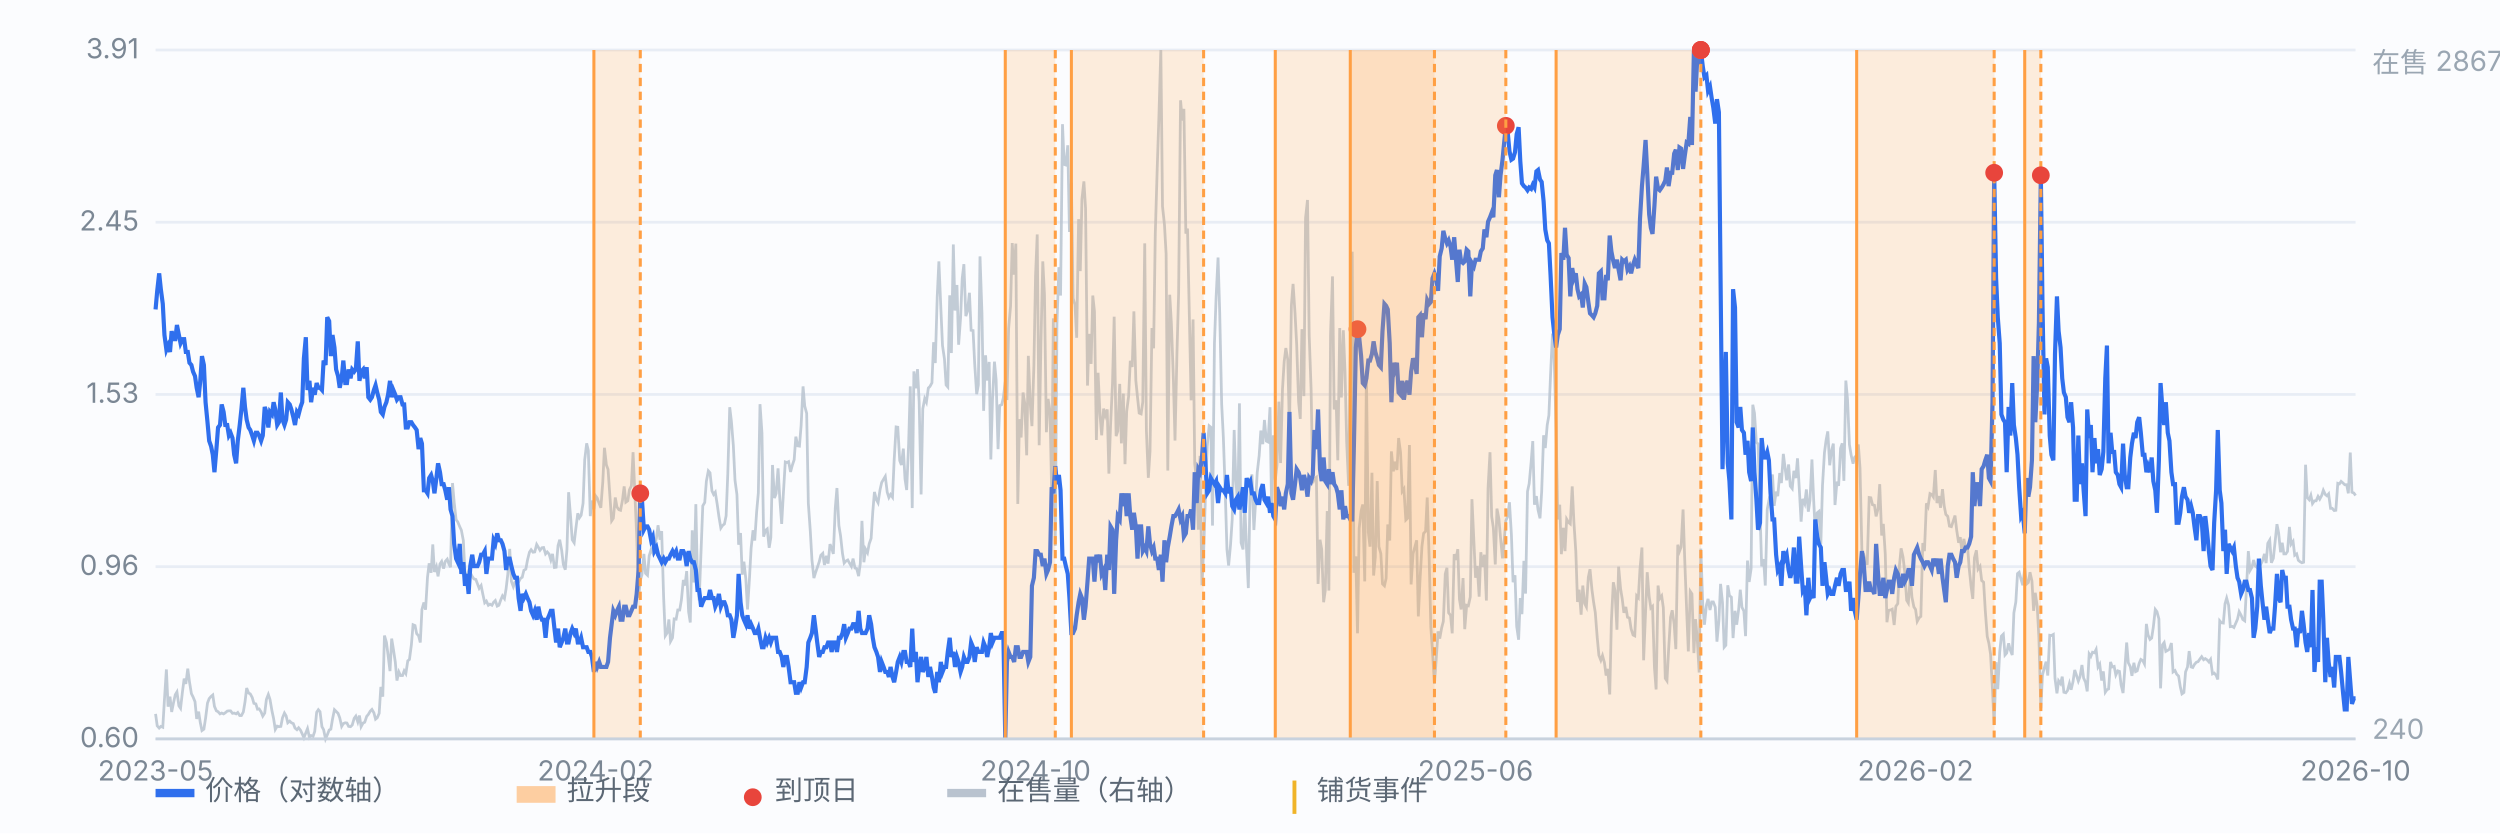
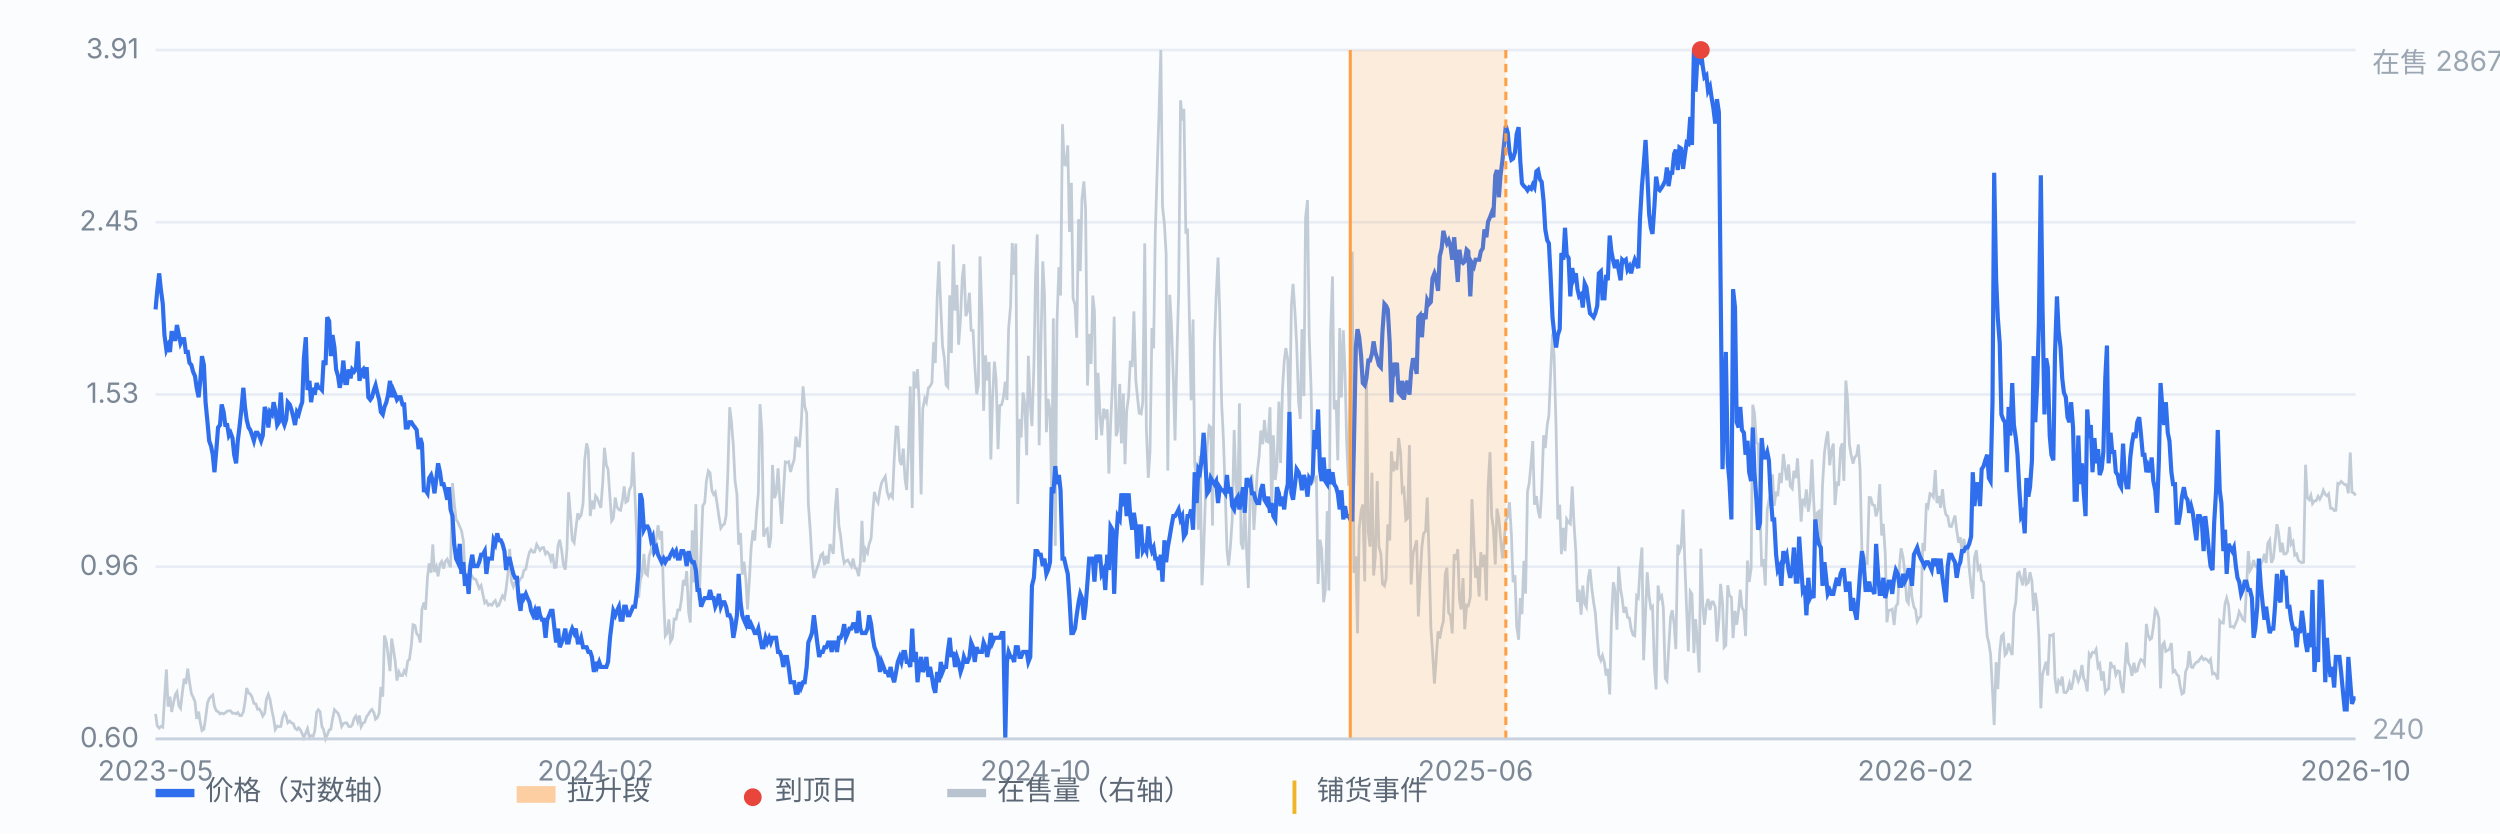
<svg xmlns="http://www.w3.org/2000/svg" viewBox="0 0 900 300" preserveAspectRatio="xMidYMid meet" style="width:100%;max-width:900px;height:auto;display:block" font-family="-apple-system,Segoe UI,Microsoft YaHei,sans-serif" font-size="10">
  <rect x="0" y="0" width="900" height="300" fill="#fbfcfe" />
  <line x1="56" y1="266.0" x2="848" y2="266.0" stroke="#e8edf5" stroke-width="1" />
  <text x="50" y="269.0" text-anchor="end" fill="#7b8794">0.60</text>
  <line x1="56" y1="204.0" x2="848" y2="204.0" stroke="#e8edf5" stroke-width="1" />
  <text x="50" y="207.0" text-anchor="end" fill="#7b8794">0.96</text>
  <line x1="56" y1="142.0" x2="848" y2="142.0" stroke="#e8edf5" stroke-width="1" />
  <text x="50" y="145.0" text-anchor="end" fill="#7b8794">1.53</text>
  <line x1="56" y1="80.0" x2="848" y2="80.0" stroke="#e8edf5" stroke-width="1" />
  <text x="50" y="83.0" text-anchor="end" fill="#7b8794">2.45</text>
  <line x1="56" y1="18.0" x2="848" y2="18.0" stroke="#e8edf5" stroke-width="1" />
  <text x="50" y="21.0" text-anchor="end" fill="#7b8794">3.91</text>
  <path d="M56.0 257.0 L56.6 261.3 L57.3 262.1 L57.9 261.5 L58.6 261.8 L59.2 251.9 L59.9 241.0 L60.5 254.4 L61.2 250.8 L61.8 256.3 L62.4 253.3 L63.1 250.1 L63.7 249.1 L64.4 254.1 L65.0 255.0 L65.7 248.9 L66.3 244.3 L66.9 246.2 L67.6 240.7 L68.2 245.4 L68.9 249.7 L69.5 250.9 L70.2 252.6 L70.8 258.8 L71.5 256.2 L72.1 260.1 L72.7 263.0 L73.4 262.5 L74.0 258.6 L74.7 253.1 L75.3 251.5 L76.0 250.7 L76.6 250.2 L77.2 254.3 L77.9 255.9 L78.5 256.2 L79.2 257.0 L79.8 256.7 L80.5 257.0 L81.1 256.6 L81.8 256.0 L82.4 255.9 L83.0 255.9 L83.7 256.8 L84.3 256.7 L85.0 257.0 L85.6 256.5 L86.3 257.6 L86.9 257.6 L87.6 256.3 L88.2 252.7 L88.8 247.7 L89.5 249.5 L90.1 249.8 L90.8 251.1 L91.4 253.2 L92.1 253.4 L92.7 255.3 L93.3 255.2 L94.0 256.3 L94.6 257.8 L95.3 256.7 L95.9 251.8 L96.6 250.0 L97.2 251.8 L97.9 255.9 L98.5 258.7 L99.1 262.6 L99.8 261.4 L100.4 261.6 L101.1 261.5 L101.7 258.4 L102.4 256.7 L103.0 257.7 L103.6 260.2 L104.3 259.6 L104.9 260.2 L105.6 260.5 L106.2 262.1 L106.9 262.7 L107.5 262.0 L108.2 262.9 L108.8 264.2 L109.4 265.6 L110.1 263.8 L110.7 262.3 L111.4 265.5 L112.0 264.8 L112.7 265.1 L113.3 263.3 L114.0 256.4 L114.6 255.5 L115.2 256.2 L115.9 261.6 L116.5 262.7 L117.2 266.0 L117.8 264.6 L118.5 262.8 L119.1 262.5 L119.7 258.9 L120.4 255.5 L121.0 256.1 L121.7 256.8 L122.3 258.4 L123.0 261.5 L123.6 260.5 L124.3 260.2 L124.9 260.3 L125.5 261.5 L126.2 261.6 L126.8 261.0 L127.5 258.6 L128.1 257.8 L128.8 259.9 L129.4 257.6 L130.0 261.6 L130.7 260.3 L131.3 260.0 L132.0 257.9 L132.6 257.2 L133.3 256.0 L133.9 255.4 L134.6 256.6 L135.2 258.9 L135.8 258.4 L136.5 256.8 L137.1 247.3 L137.8 250.8 L138.4 228.8 L139.1 231.2 L139.7 235.8 L140.4 241.6 L141.0 229.9 L141.6 233.6 L142.3 238.3 L142.9 245.0 L143.6 241.9 L144.2 243.2 L144.9 243.2 L145.5 241.5 L146.1 242.5 L146.8 237.9 L147.4 237.4 L148.1 232.1 L148.7 224.9 L149.4 225.2 L150.0 228.1 L150.7 228.9 L151.3 231.3 L151.9 219.4 L152.6 216.9 L153.2 219.5 L153.9 207.8 L154.5 202.8 L155.2 206.2 L155.8 196.0 L156.4 205.9 L157.1 204.0 L157.7 207.5 L158.4 203.0 L159.0 202.1 L159.7 204.7 L160.3 202.1 L161.0 201.3 L161.6 203.0 L162.2 204.2 L162.9 173.9 L163.5 180.8 L164.2 187.1 L164.8 187.9 L165.5 189.6 L166.1 190.9 L166.8 194.6 L167.4 206.6 L168.0 208.2 L168.7 205.5 L169.3 206.2 L170.0 207.5 L170.6 208.4 L171.3 208.6 L171.9 210.2 L172.5 211.8 L173.2 210.8 L173.8 213.8 L174.5 217.0 L175.1 216.4 L175.8 217.9 L176.4 217.5 L177.1 217.9 L177.7 216.8 L178.3 216.2 L179.0 218.2 L179.6 217.9 L180.3 215.9 L180.9 214.5 L181.6 215.5 L182.2 211.9 L182.8 206.8 L183.5 197.6 L184.1 209.3 L184.8 211.2 L185.4 209.5 L186.1 209.5 L186.7 209.5 L187.4 208.2 L188.0 207.8 L188.6 205.3 L189.3 204.9 L189.9 201.6 L190.6 198.8 L191.2 197.9 L191.9 198.8 L192.5 198.7 L193.2 196.0 L193.8 197.0 L194.4 198.1 L195.1 197.2 L195.7 197.1 L196.4 199.4 L197.0 198.7 L197.7 199.5 L198.3 201.6 L198.9 199.4 L199.6 204.3 L200.2 204.2 L200.9 196.4 L201.5 194.3 L202.2 198.1 L202.8 203.2 L203.5 205.1 L204.1 197.8 L204.7 177.2 L205.4 185.9 L206.0 194.3 L206.7 195.4 L207.3 190.3 L208.0 184.8 L208.6 186.4 L209.2 185.5 L209.9 181.2 L210.5 165.5 L211.2 159.6 L211.8 162.2 L212.5 185.8 L213.1 180.2 L213.8 183.3 L214.4 178.5 L215.0 179.3 L215.7 181.3 L216.3 182.8 L217.0 173.5 L217.6 161.2 L218.3 167.4 L218.9 169.0 L219.6 179.1 L220.2 187.5 L220.8 186.6 L221.5 179.1 L222.1 182.5 L222.8 183.5 L223.4 183.7 L224.1 180.0 L224.7 175.1 L225.3 180.8 L226.0 180.3 L226.6 176.3 L227.3 174.9 L227.9 162.8 L228.6 178.7 L229.2 192.7 L229.9 215.2 L230.5 208.9 L231.1 206.9 L231.8 199.4 L232.4 206.4 L233.1 207.1 L233.7 200.1 L234.4 197.8 L235.0 199.1 L235.6 196.4 L236.3 193.8 L236.9 189.1 L237.6 194.3 L238.2 191.2 L238.9 214.9 L239.5 228.9 L240.2 227.8 L240.8 223.0 L241.4 230.9 L242.1 229.6 L242.7 222.8 L243.4 222.9 L244.0 219.6 L244.7 219.6 L245.3 216.0 L246.0 208.8 L246.6 210.8 L247.2 205.6 L247.9 220.2 L248.5 224.1 L249.2 190.9 L249.8 209.7 L250.5 181.5 L251.1 209.4 L251.7 216.1 L252.4 197.8 L253.0 182.1 L253.7 180.9 L254.3 173.2 L255.0 169.5 L255.6 170.2 L256.3 176.7 L256.9 178.0 L257.5 177.2 L258.2 181.6 L258.8 185.9 L259.5 190.1 L260.1 189.2 L260.8 188.6 L261.4 185.7 L262.0 170.7 L262.7 146.6 L263.3 151.7 L264.0 160.4 L264.6 172.9 L265.3 178.1 L265.9 196.1 L266.6 191.9 L267.2 206.9 L267.8 202.2 L268.5 208.4 L269.1 219.4 L269.8 208.3 L270.4 197.4 L271.1 190.9 L271.7 194.6 L272.4 184.1 L273.0 177.5 L273.6 145.5 L274.3 155.9 L274.9 193.2 L275.6 190.9 L276.2 190.4 L276.9 197.2 L277.5 193.5 L278.1 167.4 L278.8 179.3 L279.4 177.7 L280.1 168.6 L280.7 179.1 L281.4 188.6 L282.0 177.9 L282.7 166.3 L283.3 166.5 L283.9 166.2 L284.6 169.9 L285.2 167.6 L285.9 165.5 L286.5 157.2 L287.2 160.5 L287.8 160.6 L288.4 153.2 L289.1 139.1 L289.7 146.2 L290.4 148.8 L291.0 181.2 L291.7 191.1 L292.3 201.6 L293.0 208.1 L293.6 206.1 L294.2 204.4 L294.9 202.3 L295.5 199.9 L296.2 199.2 L296.8 203.4 L297.5 200.1 L298.1 202.9 L298.8 195.9 L299.4 197.3 L300.0 199.4 L300.7 182.9 L301.3 175.7 L302.0 189.2 L302.6 192.9 L303.3 199.3 L303.9 202.7 L304.5 202.0 L305.2 201.6 L305.8 202.7 L306.5 203.9 L307.1 201.1 L307.8 204.5 L308.4 204.7 L309.1 207.4 L309.7 202.9 L310.3 187.5 L311.0 202.4 L311.6 197.7 L312.3 199.0 L312.9 195.8 L313.6 193.8 L314.2 184.3 L314.8 177.1 L315.5 179.9 L316.1 181.0 L316.8 176.4 L317.4 173.7 L318.1 172.5 L318.7 171.5 L319.4 177.2 L320.0 179.1 L320.6 178.0 L321.3 179.0 L321.9 165.6 L322.6 153.7 L323.2 153.8 L323.9 165.8 L324.5 167.4 L325.2 161.5 L325.8 172.4 L326.4 176.4 L327.1 160.0 L327.7 139.1 L328.4 182.9 L329.0 133.7 L329.7 139.8 L330.3 132.9 L330.9 144.8 L331.6 178.0 L332.2 147.2 L332.9 143.5 L333.5 144.8 L334.2 139.7 L334.8 139.1 L335.5 137.8 L336.1 123.2 L336.7 130.7 L337.4 106.8 L338.0 94.1 L338.7 110.9 L339.3 124.4 L340.0 129.2 L340.6 138.6 L341.2 139.3 L341.9 106.3 L342.5 127.1 L343.2 88.0 L343.8 111.8 L344.5 102.6 L345.1 124.1 L345.8 114.5 L346.4 100.2 L347.0 95.1 L347.7 113.8 L348.3 112.0 L349.0 105.4 L349.6 118.9 L350.3 119.0 L350.9 131.2 L351.6 141.9 L352.2 138.6 L352.8 92.3 L353.5 112.7 L354.1 147.9 L354.8 127.9 L355.4 137.0 L356.1 130.3 L356.7 165.4 L357.3 143.7 L358.0 130.2 L358.6 136.7 L359.3 161.7 L359.9 146.0 L360.6 145.7 L361.2 143.2 L361.9 137.4 L362.5 144.0 L363.1 118.3 L363.8 110.2 L364.4 87.5 L365.1 98.9 L365.7 87.7 L366.4 181.4 L367.0 150.9 L367.6 157.5 L368.3 141.3 L368.9 145.1 L369.6 163.9 L370.2 128.1 L370.9 145.5 L371.5 153.4 L372.2 131.7 L372.8 99.2 L373.4 84.4 L374.1 160.3 L374.7 125.2 L375.4 94.1 L376.0 105.9 L376.7 155.6 L377.3 143.6 L378.0 148.0 L378.6 177.4 L379.2 114.6 L379.9 196.5 L380.5 116.5 L381.2 96.2 L381.8 106.4 L382.5 44.7 L383.1 59.2 L383.7 59.4 L384.4 52.3 L385.0 83.5 L385.7 65.8 L386.3 107.4 L387.0 109.7 L387.6 121.6 L388.3 78.9 L388.9 97.6 L389.5 71.7 L390.2 65.3 L390.8 75.0 L391.5 138.8 L392.1 120.2 L392.8 131.0 L393.4 106.4 L394.0 112.1 L394.7 158.4 L395.3 134.2 L396.0 149.2 L396.6 156.7 L397.3 147.1 L397.9 149.6 L398.6 147.4 L399.2 170.5 L399.8 153.1 L400.5 138.1 L401.1 114.0 L401.8 157.0 L402.4 155.2 L403.1 138.2 L403.7 159.6 L404.4 141.7 L405.0 167.1 L405.6 148.1 L406.3 142.7 L406.9 129.9 L407.6 132.1 L408.2 112.1 L408.9 137.0 L409.5 143.0 L410.1 148.7 L410.8 149.0 L411.4 144.7 L412.1 87.6 L412.7 155.0 L413.4 172.0 L414.0 162.5 L414.7 118.1 L415.3 125.4 L415.9 84.2 L416.6 60.5 L417.2 42.2 L417.9 18.0 L418.5 74.3 L419.2 80.8 L419.8 91.4 L420.4 169.4 L421.1 106.1 L421.7 116.6 L422.4 135.9 L423.0 158.6 L423.7 127.2 L424.3 105.7 L425.0 36.1 L425.6 43.4 L426.2 39.2 L426.9 84.1 L427.5 82.3 L428.2 115.3 L428.8 144.1 L429.5 115.0 L430.1 167.0 L430.8 173.0 L431.4 190.7 L432.0 164.1 L432.7 210.7 L433.3 198.9 L434.0 177.4 L434.6 160.6 L435.3 153.3 L435.9 153.8 L436.5 189.2 L437.2 123.6 L437.8 107.0 L438.5 92.7 L439.1 112.8 L439.8 145.5 L440.4 157.3 L441.1 177.4 L441.7 197.8 L442.3 203.6 L443.0 196.0 L443.6 186.9 L444.3 154.8 L444.9 172.6 L445.6 182.8 L446.2 145.2 L446.8 195.4 L447.5 197.8 L448.1 181.1 L448.8 198.9 L449.4 211.7 L450.1 173.5 L450.7 170.8 L451.4 190.8 L452.0 180.9 L452.6 170.1 L453.3 164.0 L453.9 155.0 L454.6 159.9 L455.2 151.2 L455.9 158.8 L456.5 159.1 L457.2 146.6 L457.8 184.2 L458.4 156.7 L459.1 172.8 L459.7 167.6 L460.4 144.6 L461.0 166.7 L461.7 140.0 L462.3 130.2 L462.9 125.3 L463.6 129.5 L464.2 154.3 L464.9 109.9 L465.5 102.2 L466.2 112.6 L466.8 124.0 L467.5 144.7 L468.1 150.8 L468.7 118.5 L469.4 142.6 L470.0 78.5 L470.7 72.0 L471.3 120.5 L472.0 140.3 L472.6 173.9 L473.2 172.3 L473.9 171.8 L474.5 210.2 L475.2 194.3 L475.8 197.7 L476.5 216.8 L477.1 212.5 L477.8 184.0 L478.4 212.6 L479.0 120.3 L479.7 99.5 L480.3 147.4 L481.0 144.1 L481.6 165.7 L482.3 118.1 L482.9 143.1 L483.6 118.9 L484.2 133.7 L484.8 159.0 L485.5 174.9 L486.1 129.7 L486.8 90.6 L487.4 206.2 L488.1 200.3 L488.7 228.0 L489.3 190.2 L490.0 184.0 L490.6 181.6 L491.3 209.3 L491.9 134.2 L492.6 191.6 L493.2 196.8 L493.9 170.2 L494.5 207.2 L495.1 200.6 L495.8 173.2 L496.4 196.8 L497.1 199.3 L497.7 210.2 L498.4 210.9 L499.0 208.2 L499.6 188.8 L500.3 194.6 L500.9 162.5 L501.6 169.7 L502.2 166.2 L502.9 169.2 L503.5 157.7 L504.2 162.9 L504.8 176.9 L505.4 176.0 L506.1 187.2 L506.7 186.6 L507.4 160.2 L508.0 210.4 L508.7 199.3 L509.3 197.1 L510.0 194.5 L510.6 221.9 L511.2 208.8 L511.9 196.7 L512.5 192.0 L513.2 191.3 L513.8 179.1 L514.5 201.0 L515.1 225.7 L515.7 234.5 L516.4 246.1 L517.0 237.7 L517.7 227.3 L518.3 229.9 L519.0 226.0 L519.6 223.7 L520.3 206.6 L520.9 204.4 L521.5 220.6 L522.2 221.5 L522.8 228.0 L523.5 199.5 L524.1 201.6 L524.8 197.7 L525.4 215.7 L526.0 219.4 L526.7 208.1 L527.3 226.5 L528.0 217.9 L528.6 218.1 L529.3 214.9 L529.9 179.7 L530.6 195.0 L531.2 208.0 L531.8 203.8 L532.5 214.8 L533.1 198.8 L533.8 204.1 L534.4 199.7 L535.1 216.2 L535.7 175.7 L536.4 162.8 L537.0 185.9 L537.6 190.0 L538.3 203.2 L538.9 183.1 L539.6 186.8 L540.2 193.7 L540.9 201.0 L541.5 194.8 L542.1 187.4 L542.8 185.9 L543.4 180.8 L544.1 192.4 L544.7 209.6 L545.4 207.1 L546.0 225.4 L546.7 230.3 L547.3 215.3 L547.9 221.1 L548.6 201.9 L549.2 213.7 L549.9 176.9 L550.5 174.1 L551.2 166.5 L551.8 158.8 L552.4 181.7 L553.1 178.6 L553.7 183.6 L554.4 186.6 L555.0 177.0 L555.7 156.7 L556.3 161.3 L557.0 153.0 L557.6 149.5 L558.2 134.9 L558.9 120.1 L559.5 128.7 L560.2 154.7 L560.8 187.0 L561.5 181.7 L562.1 199.5 L562.8 190.0 L563.4 198.4 L564.0 186.9 L564.7 188.1 L565.3 188.6 L566.0 175.1 L566.6 187.9 L567.3 198.7 L567.9 216.7 L568.5 212.3 L569.2 221.3 L569.8 210.8 L570.5 217.3 L571.1 218.5 L571.8 207.8 L572.4 204.9 L573.1 212.3 L573.7 216.8 L574.3 220.5 L575.0 229.5 L575.6 235.9 L576.3 237.7 L576.9 236.0 L577.6 238.6 L578.2 243.2 L578.8 240.8 L579.5 250.0 L580.1 223.6 L580.8 209.6 L581.4 212.6 L582.1 226.7 L582.7 204.0 L583.4 211.9 L584.0 215.6 L584.6 220.6 L585.3 218.5 L585.9 222.2 L586.6 222.5 L587.2 226.4 L587.9 228.6 L588.5 228.9 L589.2 214.5 L589.8 215.2 L590.4 204.8 L591.1 197.1 L591.7 237.7 L592.4 220.4 L593.0 206.0 L593.7 214.8 L594.3 218.9 L594.9 218.3 L595.6 240.3 L596.2 248.2 L596.9 210.8 L597.5 215.5 L598.2 214.5 L598.8 218.8 L599.5 244.2 L600.1 245.1 L600.7 233.9 L601.4 222.2 L602.0 219.7 L602.7 224.7 L603.3 233.7 L604.0 196.1 L604.6 198.5 L605.2 196.9 L605.9 183.4 L606.5 201.5 L607.2 219.9 L607.8 234.5 L608.5 212.9 L609.1 213.8 L609.8 235.1 L610.4 222.9 L611.0 229.9 L611.7 242.1 L612.3 197.5 L613.0 217.9 L613.6 224.9 L614.3 217.9 L614.9 215.6 L615.6 219.6 L616.2 216.7 L616.8 216.7 L617.5 218.6 L618.1 231.0 L618.8 223.4 L619.4 210.2 L620.1 217.0 L620.7 233.0 L621.3 232.3 L622.0 210.7 L622.6 214.4 L623.3 215.0 L623.9 229.7 L624.6 219.9 L625.2 224.9 L625.9 219.5 L626.5 212.3 L627.1 218.6 L627.8 220.0 L628.4 229.0 L629.1 201.8 L629.7 209.5 L630.4 204.7 L631.0 145.7 L631.6 148.7 L632.3 159.3 L632.9 159.8 L633.6 184.2 L634.2 203.9 L634.9 201.3 L635.5 210.8 L636.2 183.4 L636.8 180.2 L637.4 181.8 L638.1 170.8 L638.7 182.1 L639.4 177.0 L640.0 178.6 L640.7 170.3 L641.3 173.9 L642.0 163.4 L642.6 168.2 L643.2 172.9 L643.9 167.2 L644.5 175.0 L645.2 175.9 L645.8 169.5 L646.5 172.1 L647.1 165.0 L647.7 175.2 L648.4 187.8 L649.0 179.6 L649.7 181.3 L650.3 176.2 L651.0 184.2 L651.6 180.0 L652.3 165.4 L652.9 179.6 L653.5 191.6 L654.2 184.6 L654.8 184.1 L655.5 195.8 L656.1 174.7 L656.8 163.0 L657.4 158.4 L658.0 155.3 L658.7 167.5 L659.3 162.5 L660.0 159.7 L660.6 181.8 L661.3 173.4 L661.9 174.9 L662.6 161.4 L663.2 159.6 L663.8 173.1 L664.5 137.0 L665.1 143.7 L665.8 160.1 L666.4 163.8 L667.1 166.9 L667.7 164.6 L668.4 163.9 L669.0 160.0 L669.6 168.5 L670.3 199.2 L670.9 199.5 L671.6 201.9 L672.2 203.3 L672.9 179.1 L673.5 179.2 L674.1 181.7 L674.8 181.9 L675.4 185.9 L676.1 183.1 L676.7 174.3 L677.4 192.8 L678.0 188.6 L678.7 199.6 L679.3 224.0 L679.9 219.7 L680.6 219.6 L681.2 219.3 L681.9 225.0 L682.5 218.3 L683.2 217.3 L683.8 203.6 L684.4 197.4 L685.1 200.6 L685.7 205.8 L686.4 216.1 L687.0 217.1 L687.7 207.5 L688.3 215.0 L689.0 218.5 L689.6 219.4 L690.2 223.7 L690.9 222.4 L691.5 221.9 L692.2 195.5 L692.8 198.4 L693.5 181.2 L694.1 182.4 L694.8 177.7 L695.4 178.0 L696.0 178.9 L696.7 169.2 L697.3 181.1 L698.0 178.6 L698.6 182.8 L699.3 176.1 L699.9 182.1 L700.5 185.2 L701.2 185.9 L701.8 189.4 L702.5 189.6 L703.1 187.8 L703.8 185.6 L704.4 190.8 L705.1 195.4 L705.7 193.4 L706.3 198.7 L707.0 194.0 L707.6 197.3 L708.3 196.6 L708.9 204.4 L709.6 211.2 L710.2 215.6 L710.8 200.8 L711.5 198.1 L712.1 204.9 L712.8 203.9 L713.4 209.0 L714.1 209.6 L714.7 219.8 L715.4 229.1 L716.0 231.6 L716.6 235.5 L717.3 248.5 L717.9 261.0 L718.6 238.4 L719.2 248.1 L719.9 234.6 L720.5 229.0 L721.2 228.3 L721.8 235.8 L722.4 235.1 L723.1 231.6 L723.7 234.0 L724.4 235.8 L725.0 220.6 L725.7 216.7 L726.3 206.5 L726.9 206.0 L727.6 208.6 L728.2 210.7 L728.9 204.5 L729.5 210.3 L730.2 209.7 L730.8 206.0 L731.5 209.2 L732.1 219.9 L732.7 213.4 L733.4 218.3 L734.0 229.6 L734.7 255.0 L735.3 242.9 L736.0 240.3 L736.6 238.2 L737.2 243.2 L737.9 228.7 L738.5 228.8 L739.2 228.4 L739.8 244.2 L740.5 249.6 L741.1 245.1 L741.8 246.1 L742.4 243.6 L743.0 249.2 L743.7 249.4 L744.3 248.6 L745.0 246.0 L745.6 248.3 L746.3 245.3 L746.9 241.2 L747.6 243.3 L748.2 245.2 L748.8 243.6 L749.5 239.4 L750.1 244.1 L750.8 245.6 L751.4 248.9 L752.1 235.4 L752.7 236.3 L753.3 234.8 L754.0 235.0 L754.6 233.8 L755.3 240.1 L755.9 239.1 L756.6 245.0 L757.2 241.7 L757.9 249.2 L758.5 248.3 L759.1 248.0 L759.8 238.3 L760.4 240.1 L761.1 239.9 L761.7 243.0 L762.4 241.5 L763.0 241.7 L763.6 246.6 L764.3 249.5 L764.9 241.3 L765.6 231.3 L766.2 238.6 L766.9 240.0 L767.5 243.3 L768.2 238.6 L768.8 241.8 L769.4 241.5 L770.1 238.8 L770.7 237.4 L771.4 237.8 L772.0 239.0 L772.7 224.6 L773.3 228.6 L774.0 230.2 L774.6 229.7 L775.2 225.7 L775.9 219.4 L776.5 220.2 L777.2 222.8 L777.8 247.8 L778.5 232.1 L779.1 231.3 L779.7 234.5 L780.4 234.1 L781.0 233.7 L781.7 231.5 L782.3 241.9 L783.0 241.4 L783.6 242.7 L784.3 243.4 L784.9 247.2 L785.5 249.8 L786.2 249.3 L786.8 241.9 L787.5 240.1 L788.1 234.4 L788.8 240.1 L789.4 240.3 L790.0 239.2 L790.7 238.4 L791.3 238.2 L792.0 237.2 L792.6 236.4 L793.3 237.5 L793.9 237.1 L794.6 237.6 L795.2 238.3 L795.8 237.4 L796.5 242.6 L797.1 242.3 L797.8 243.1 L798.4 244.6 L799.1 223.5 L799.7 224.2 L800.4 224.3 L801.0 217.4 L801.6 215.3 L802.3 217.9 L802.9 225.6 L803.6 225.5 L804.2 225.9 L804.9 224.3 L805.5 222.9 L806.1 220.2 L806.8 221.5 L807.4 223.0 L808.1 223.5 L808.7 212.3 L809.4 198.4 L810.0 205.4 L810.7 204.2 L811.3 201.6 L811.9 203.8 L812.6 204.3 L813.2 202.9 L813.9 203.1 L814.5 201.9 L815.2 199.4 L815.8 202.7 L816.4 195.6 L817.1 194.4 L817.7 202.6 L818.4 201.0 L819.0 195.4 L819.7 188.7 L820.3 191.8 L821.0 198.8 L821.6 195.4 L822.2 199.4 L822.9 199.4 L823.5 198.5 L824.2 189.7 L824.8 195.9 L825.5 194.9 L826.1 199.9 L826.8 199.4 L827.4 201.7 L828.0 202.2 L828.7 202.6 L829.3 202.4 L830.0 167.3 L830.6 179.1 L831.3 179.9 L831.9 178.3 L832.5 181.3 L833.2 180.3 L833.8 180.3 L834.5 178.7 L835.1 179.7 L835.8 178.4 L836.4 176.5 L837.1 178.0 L837.7 178.5 L838.3 177.8 L839.0 183.0 L839.6 183.0 L840.3 183.8 L840.9 183.7 L841.6 174.0 L842.2 174.2 L842.8 173.3 L843.5 173.9 L844.1 174.5 L844.8 174.5 L845.4 177.6 L846.1 162.9 L846.7 177.2 L847.4 177.5 L848.0 178.4" fill="none" stroke="#b9c3cf" stroke-width="1" opacity="0.85" />
  <text x="854" y="26" fill="#9aa6b2">在售 2867</text>
  <text x="854" y="266" fill="#9aa6b2">240</text>
  <path d="M56.0 111.4 L56.6 104.7 L57.3 98.4 L57.9 104.1 L58.6 109.4 L59.2 120.6 L59.9 125.9 L60.5 124.4 L61.2 126.7 L61.8 119.2 L62.4 122.1 L63.1 122.1 L63.7 117.0 L64.4 120.6 L65.0 123.6 L65.7 122.1 L66.3 122.1 L66.9 126.7 L67.6 126.7 L68.2 130.6 L68.9 131.4 L69.5 133.8 L70.2 135.4 L70.8 139.6 L71.5 143.0 L72.1 137.1 L72.7 128.2 L73.4 131.4 L74.0 144.8 L74.7 152.0 L75.3 158.7 L76.0 160.7 L76.6 163.7 L77.2 170.0 L77.9 161.7 L78.5 153.9 L79.2 153.0 L79.8 145.6 L80.5 148.3 L81.1 153.0 L81.8 153.0 L82.4 156.8 L83.0 155.8 L83.7 157.7 L84.3 163.7 L85.0 166.8 L85.6 158.7 L86.3 153.0 L86.9 147.4 L87.6 139.6 L88.2 146.5 L88.8 151.1 L89.5 153.9 L90.1 154.8 L90.8 156.8 L91.4 158.7 L92.1 155.8 L92.7 155.8 L93.3 156.8 L94.0 158.7 L94.6 156.8 L95.3 146.5 L95.9 148.3 L96.6 153.9 L97.2 148.3 L97.9 149.2 L98.5 144.8 L99.1 147.4 L99.8 153.0 L100.4 152.0 L101.1 141.3 L101.7 151.1 L102.4 153.0 L103.0 151.1 L103.6 144.8 L104.3 145.6 L104.9 147.4 L105.6 150.2 L106.2 153.0 L106.9 148.3 L107.5 149.2 L108.2 146.5 L108.8 144.8 L109.4 129.0 L110.1 121.4 L110.7 140.4 L111.4 137.1 L112.0 144.8 L112.7 139.6 L113.3 142.1 L114.0 137.9 L114.6 139.6 L115.2 139.6 L115.9 140.4 L116.5 129.8 L117.2 131.4 L117.8 114.2 L118.5 115.6 L119.1 128.2 L119.7 120.6 L120.4 125.1 L121.0 133.0 L121.7 135.4 L122.3 139.6 L123.0 136.2 L123.6 129.8 L124.3 137.9 L124.9 137.9 L125.5 133.0 L126.2 136.2 L126.8 133.0 L127.5 133.8 L128.1 133.0 L128.8 122.9 L129.4 137.1 L130.0 133.8 L130.7 133.0 L131.3 136.2 L132.0 132.2 L132.6 143.0 L133.3 143.9 L133.9 143.0 L134.6 140.4 L135.2 138.7 L135.8 141.3 L136.5 143.9 L137.1 148.3 L137.8 149.2 L138.4 146.5 L139.1 144.8 L139.7 142.1 L140.4 137.1 L141.0 143.0 L141.6 140.4 L142.3 142.1 L142.9 143.9 L143.6 143.0 L144.2 143.0 L144.9 145.6 L145.5 145.6 L146.1 153.9 L146.8 153.9 L147.4 152.0 L148.1 152.0 L148.7 153.0 L149.4 153.9 L150.0 154.8 L150.7 161.7 L151.3 157.7 L151.9 159.7 L152.6 176.5 L153.2 176.5 L153.9 177.6 L154.5 172.1 L155.2 171.0 L155.8 173.2 L156.4 177.6 L157.1 172.1 L157.7 166.8 L158.4 170.0 L159.0 174.3 L159.7 174.3 L160.3 176.5 L161.0 179.9 L161.6 175.4 L162.2 183.4 L162.9 185.8 L163.5 195.8 L164.2 201.1 L164.8 202.4 L165.5 195.8 L166.1 206.6 L166.8 202.4 L167.4 210.9 L168.0 206.6 L168.7 213.8 L169.3 203.8 L170.0 199.7 L170.6 203.8 L171.3 203.8 L171.9 203.8 L172.5 202.4 L173.2 199.7 L173.8 199.7 L174.5 198.4 L175.1 206.6 L175.8 201.1 L176.4 201.1 L177.1 201.1 L177.7 194.5 L178.3 195.8 L179.0 192.0 L179.6 194.5 L180.3 194.5 L180.9 195.8 L181.6 198.4 L182.2 205.2 L182.8 201.1 L183.5 201.1 L184.1 203.8 L184.8 206.6 L185.4 208.0 L186.1 208.0 L186.7 215.3 L187.4 219.9 L188.0 213.8 L188.6 215.3 L189.3 213.8 L189.9 215.3 L190.6 216.8 L191.2 219.9 L191.9 221.5 L192.5 219.9 L193.2 223.1 L193.8 218.4 L194.4 221.5 L195.1 223.1 L195.7 223.1 L196.4 229.6 L197.0 223.1 L197.7 221.5 L198.3 219.9 L198.9 219.9 L199.6 226.3 L200.2 231.3 L200.9 226.3 L201.5 233.0 L202.2 231.3 L202.8 229.6 L203.5 226.3 L204.1 231.3 L204.7 231.3 L205.4 227.9 L206.0 226.3 L206.7 227.9 L207.3 226.3 L208.0 231.3 L208.6 231.3 L209.2 229.6 L209.9 233.0 L210.5 233.0 L211.2 233.0 L211.8 234.7 L212.5 234.7 L213.1 236.5 L213.8 241.9 L214.4 238.3 L215.0 240.1 L215.7 238.3 L216.3 240.1 L217.0 240.1 L217.6 240.1 L218.3 240.1 L218.9 238.3 L219.6 229.6 L220.2 224.7 L220.8 219.9 L221.5 221.5 L222.1 219.9 L222.8 218.4 L223.4 223.1 L224.1 223.1 L224.7 218.4 L225.3 218.4 L226.0 221.5 L226.6 221.5 L227.3 219.9 L227.9 218.4 L228.6 218.4 L229.2 213.8 L229.9 205.2 L230.5 177.6 L231.1 179.9 L231.8 190.7 L232.4 189.5 L233.1 189.5 L233.7 190.7 L234.4 194.5 L235.0 193.2 L235.6 198.4 L236.3 197.1 L236.9 199.7 L237.6 201.1 L238.2 202.4 L238.9 201.1 L239.5 202.4 L240.2 201.1 L240.8 201.1 L241.4 199.7 L242.1 198.4 L242.7 199.7 L243.4 198.4 L244.0 201.1 L244.7 201.1 L245.3 198.4 L246.0 198.4 L246.6 199.7 L247.2 203.8 L247.9 198.4 L248.5 201.1 L249.2 202.4 L249.8 202.4 L250.5 205.2 L251.1 212.4 L251.7 212.4 L252.4 218.4 L253.0 216.8 L253.7 215.3 L254.3 215.3 L255.0 215.3 L255.6 212.4 L256.3 215.3 L256.9 215.3 L257.5 218.4 L258.2 216.8 L258.8 213.8 L259.5 218.4 L260.1 216.8 L260.8 216.8 L261.4 218.4 L262.0 221.5 L262.7 221.5 L263.3 223.1 L264.0 229.6 L264.6 226.3 L265.3 221.5 L265.9 206.6 L266.6 216.8 L267.2 221.5 L267.8 223.1 L268.5 224.7 L269.1 221.5 L269.8 226.3 L270.4 224.7 L271.1 226.3 L271.7 227.9 L272.4 227.9 L273.0 226.3 L273.6 229.6 L274.3 233.0 L274.9 233.0 L275.6 229.6 L276.2 231.3 L276.9 229.6 L277.5 231.3 L278.1 229.6 L278.8 229.6 L279.4 229.6 L280.1 234.7 L280.7 234.7 L281.4 236.5 L282.0 240.1 L282.7 236.5 L283.3 236.5 L283.9 240.1 L284.6 245.6 L285.2 245.6 L285.9 245.6 L286.5 249.4 L287.2 249.4 L287.8 245.6 L288.4 247.5 L289.1 245.6 L289.7 245.6 L290.4 240.1 L291.0 231.3 L291.7 229.6 L292.3 227.9 L293.0 221.5 L293.6 226.3 L294.2 231.3 L294.9 236.5 L295.5 234.7 L296.2 234.7 L296.8 233.0 L297.5 233.0 L298.1 231.3 L298.8 231.3 L299.4 234.7 L300.0 231.3 L300.7 231.3 L301.3 234.7 L302.0 229.6 L302.6 229.6 L303.3 227.9 L303.9 224.7 L304.5 229.6 L305.2 227.9 L305.8 226.3 L306.5 226.3 L307.1 224.7 L307.8 224.7 L308.4 227.9 L309.1 219.9 L309.7 226.3 L310.3 227.9 L311.0 227.9 L311.6 227.9 L312.3 226.3 L312.9 221.5 L313.6 224.7 L314.2 229.6 L314.8 233.0 L315.5 234.7 L316.1 236.5 L316.8 241.9 L317.4 238.3 L318.1 240.1 L318.7 241.9 L319.4 241.9 L320.0 243.7 L320.6 240.1 L321.3 243.7 L321.9 245.6 L322.6 241.9 L323.2 238.3 L323.9 236.5 L324.5 238.3 L325.2 234.7 L325.8 234.7 L326.4 238.3 L327.1 238.3 L327.7 240.1 L328.4 226.3 L329.0 238.3 L329.7 234.7 L330.3 245.6 L330.9 240.1 L331.6 236.5 L332.2 241.9 L332.9 240.1 L333.5 236.5 L334.2 243.7 L334.8 240.1 L335.5 243.7 L336.1 247.5 L336.7 249.4 L337.4 241.9 L338.0 245.6 L338.7 238.3 L339.3 241.9 L340.0 240.1 L340.6 240.1 L341.2 234.7 L341.9 229.6 L342.5 236.5 L343.2 234.7 L343.8 240.1 L344.5 236.5 L345.1 238.3 L345.8 241.9 L346.4 240.1 L347.0 236.5 L347.7 238.3 L348.3 238.3 L349.0 236.5 L349.6 231.3 L350.3 233.0 L350.9 238.3 L351.6 233.0 L352.2 234.7 L352.8 234.7 L353.5 234.7 L354.1 231.3 L354.8 233.0 L355.4 236.5 L356.1 233.0 L356.7 227.9 L357.3 231.3 L358.0 229.6 L358.6 229.6 L359.3 229.6 L359.9 229.6 L360.6 227.9 L361.2 227.9 L361.9 266.0 L362.5 238.3 L363.1 234.7 L363.8 236.5 L364.4 236.5 L365.1 238.3 L365.7 233.0 L366.4 233.0 L367.0 236.5 L367.6 236.5 L368.3 234.7 L368.9 234.7 L369.6 234.7 L370.2 238.3 L370.9 236.5 L371.5 210.9 L372.2 208.0 L372.8 198.4 L373.4 198.4 L374.1 199.7 L374.7 199.7 L375.4 203.8 L376.0 201.1 L376.7 206.6 L377.3 205.2 L378.0 202.4 L378.6 175.4 L379.2 177.6 L379.9 167.8 L380.5 174.3 L381.2 171.0 L381.8 176.5 L382.5 201.1 L383.1 201.1 L383.7 203.8 L384.4 206.6 L385.0 215.3 L385.7 227.9 L386.3 227.9 L387.0 226.3 L387.6 221.5 L388.3 216.8 L388.9 213.8 L389.5 215.3 L390.2 223.1 L390.8 218.4 L391.5 209.4 L392.1 201.1 L392.8 201.1 L393.4 201.1 L394.0 209.4 L394.7 199.7 L395.3 202.4 L396.0 199.7 L396.6 206.6 L397.3 205.2 L397.9 212.4 L398.6 199.7 L399.2 205.2 L399.8 189.5 L400.5 190.7 L401.1 213.8 L401.8 194.5 L402.4 185.8 L403.1 187.0 L403.7 177.6 L404.4 182.2 L405.0 177.6 L405.6 185.8 L406.3 177.6 L406.9 185.8 L407.6 190.7 L408.2 184.6 L408.9 189.5 L409.5 201.1 L410.1 189.5 L410.8 189.5 L411.4 198.4 L412.1 197.1 L412.7 198.4 L413.4 189.5 L414.0 195.8 L414.7 198.4 L415.3 197.1 L415.9 201.1 L416.6 201.1 L417.2 205.2 L417.9 199.7 L418.5 209.4 L419.2 194.5 L419.8 202.4 L420.4 197.1 L421.1 193.2 L421.7 189.5 L422.4 185.8 L423.0 185.8 L423.7 184.6 L424.3 183.4 L425.0 187.0 L425.6 185.8 L426.2 193.2 L426.9 192.0 L427.5 185.8 L428.2 185.8 L428.8 183.4 L429.5 190.7 L430.1 170.0 L430.8 181.1 L431.4 168.9 L432.0 170.0 L432.7 164.7 L433.3 155.8 L434.0 167.8 L434.6 177.6 L435.3 176.5 L435.9 172.1 L436.5 173.2 L437.2 174.3 L437.8 173.2 L438.5 181.1 L439.1 175.4 L439.8 176.5 L440.4 176.5 L441.1 177.6 L441.7 171.0 L442.3 177.6 L443.0 175.4 L443.6 182.2 L444.3 183.4 L444.9 179.9 L445.6 178.8 L446.2 183.4 L446.8 179.9 L447.5 175.4 L448.1 184.6 L448.8 172.1 L449.4 174.3 L450.1 173.2 L450.7 177.6 L451.4 177.6 L452.0 179.9 L452.6 181.1 L453.3 181.1 L453.9 176.5 L454.6 174.3 L455.2 179.9 L455.9 181.1 L456.5 178.8 L457.2 184.6 L457.8 181.1 L458.4 185.8 L459.1 187.0 L459.7 175.4 L460.4 177.6 L461.0 182.2 L461.7 178.8 L462.3 183.4 L462.9 177.6 L463.6 174.3 L464.2 148.3 L464.9 177.6 L465.5 179.9 L466.2 174.3 L466.8 168.9 L467.5 170.0 L468.1 172.1 L468.7 176.5 L469.4 171.0 L470.0 173.2 L470.7 178.8 L471.3 172.1 L472.0 173.2 L472.6 171.0 L473.2 154.8 L473.9 161.7 L474.5 147.4 L475.2 168.9 L475.8 173.2 L476.5 164.7 L477.1 173.2 L477.8 174.3 L478.4 168.9 L479.0 174.3 L479.7 170.0 L480.3 174.3 L481.0 175.4 L481.6 177.6 L482.3 183.4 L482.9 176.5 L483.6 187.0 L484.2 182.2 L484.8 185.8 L485.5 185.8 L486.1 187.0 L486.8 187.0 L487.4 160.7 L488.1 125.1 L488.7 118.5 L489.3 121.4 L490.0 128.2 L490.6 137.9 L491.3 138.7 L491.9 136.2 L492.6 129.8 L493.2 129.8 L493.9 127.4 L494.5 122.9 L495.1 126.7 L495.8 129.0 L496.4 131.4 L497.1 132.2 L497.7 119.2 L498.4 109.4 L499.0 110.1 L499.6 111.4 L500.3 123.6 L500.9 144.8 L501.6 130.6 L502.2 133.0 L502.9 130.6 L503.5 141.3 L504.2 142.1 L504.8 137.1 L505.4 143.9 L506.1 138.7 L506.7 137.1 L507.4 142.1 L508.0 133.8 L508.7 129.0 L509.3 130.6 L510.0 134.6 L510.6 114.2 L511.2 113.5 L511.9 121.4 L512.5 112.8 L513.2 114.9 L513.8 108.0 L514.5 109.4 L515.1 108.7 L515.7 100.2 L516.4 98.4 L517.0 100.2 L517.7 104.7 L518.3 92.3 L519.0 89.4 L519.6 83.1 L520.3 85.9 L520.9 87.6 L521.5 86.5 L522.2 88.8 L522.8 93.5 L523.5 85.4 L524.1 92.9 L524.8 101.5 L525.4 89.9 L526.0 94.1 L526.7 94.7 L527.3 94.1 L528.0 89.9 L528.6 90.5 L529.3 106.7 L529.9 94.7 L530.6 95.9 L531.2 93.5 L531.8 93.5 L532.5 93.5 L533.1 90.5 L533.8 89.4 L534.4 82.6 L535.1 85.4 L535.7 79.8 L536.4 78.2 L537.0 76.6 L537.6 78.2 L538.3 63.1 L538.9 61.2 L539.6 71.0 L540.2 63.1 L540.9 57.5 L541.5 51.3 L542.1 45.3 L542.8 47.9 L543.4 54.4 L544.1 57.5 L544.7 57.1 L545.4 54.8 L546.0 48.3 L546.7 45.8 L547.3 58.0 L547.9 66.0 L548.6 67.0 L549.2 67.5 L549.9 68.5 L550.5 67.5 L551.2 68.0 L551.8 66.5 L552.4 67.5 L553.1 61.7 L553.7 61.2 L554.4 64.6 L555.0 65.5 L555.7 72.5 L556.3 82.6 L557.0 86.5 L557.6 87.6 L558.2 99.0 L558.9 114.2 L559.5 119.9 L560.2 125.1 L560.8 120.6 L561.5 118.5 L562.1 91.1 L562.8 93.5 L563.4 82.0 L564.0 91.7 L564.7 92.9 L565.3 106.7 L566.0 96.5 L566.6 100.2 L567.3 98.4 L567.9 104.1 L568.5 106.7 L569.2 106.0 L569.8 110.7 L570.5 102.1 L571.1 103.4 L571.8 108.7 L572.4 112.8 L573.1 113.5 L573.7 114.2 L574.3 112.8 L575.0 110.1 L575.6 98.4 L576.3 97.7 L576.9 107.4 L577.6 107.4 L578.2 99.0 L578.8 100.9 L579.5 84.8 L580.1 90.5 L580.8 94.1 L581.4 96.5 L582.1 93.5 L582.7 97.1 L583.4 100.9 L584.0 93.5 L584.6 94.1 L585.3 93.5 L585.9 97.1 L586.6 95.9 L587.2 98.4 L587.9 95.3 L588.5 93.5 L589.2 95.3 L589.8 96.5 L590.4 78.8 L591.1 67.0 L591.7 59.8 L592.4 50.4 L593.0 62.2 L593.7 77.2 L594.3 82.0 L594.9 84.2 L595.6 74.0 L596.2 63.6 L596.9 68.0 L597.5 68.5 L598.2 67.5 L598.8 66.5 L599.5 65.0 L600.1 60.3 L600.7 67.0 L601.4 62.2 L602.0 62.2 L602.7 55.3 L603.3 53.9 L604.0 61.2 L604.6 53.1 L605.2 53.5 L605.9 60.8 L606.5 56.2 L607.2 51.3 L607.8 51.7 L608.5 42.1 L609.1 52.2 L609.8 18.3 L610.4 33.0 L611.0 21.4 L611.7 22.1 L612.3 18.0 L613.0 23.9 L613.6 27.8 L614.3 27.1 L614.9 32.7 L615.6 31.2 L616.2 35.3 L616.8 38.8 L617.5 44.5 L618.1 35.7 L618.8 40.4 L619.4 100.2 L620.1 168.9 L620.7 146.5 L621.3 126.7 L622.0 166.8 L622.6 173.2 L623.3 187.0 L623.9 104.1 L624.6 110.7 L625.2 152.0 L625.9 153.9 L626.5 146.5 L627.1 154.8 L627.8 155.8 L628.4 163.7 L629.1 158.7 L629.7 170.0 L630.4 173.2 L631.0 153.9 L631.6 170.0 L632.3 179.9 L632.9 190.7 L633.6 188.2 L634.2 157.7 L634.9 164.7 L635.5 164.7 L636.2 162.7 L636.8 165.7 L637.4 177.6 L638.1 187.0 L638.7 187.0 L639.4 199.7 L640.0 205.2 L640.7 203.8 L641.3 210.9 L642.0 198.4 L642.6 201.1 L643.2 199.7 L643.9 205.2 L644.5 208.0 L645.2 205.2 L645.8 197.1 L646.5 209.4 L647.1 209.4 L647.7 193.2 L648.4 203.8 L649.0 212.4 L649.7 210.9 L650.3 221.5 L651.0 208.0 L651.6 215.3 L652.3 213.8 L652.9 215.3 L653.5 187.0 L654.2 193.2 L654.8 195.8 L655.5 197.1 L656.1 210.9 L656.8 202.4 L657.4 208.0 L658.0 213.8 L658.7 212.4 L659.3 213.8 L660.0 213.8 L660.6 210.9 L661.3 208.0 L661.9 210.9 L662.6 206.6 L663.2 205.2 L663.8 205.2 L664.5 212.4 L665.1 212.4 L665.8 209.4 L666.4 219.9 L667.1 215.3 L667.7 219.9 L668.4 223.1 L669.0 215.3 L669.6 206.6 L670.3 198.4 L670.9 202.4 L671.6 212.4 L672.2 212.4 L672.9 209.4 L673.5 212.4 L674.1 212.4 L674.8 213.8 L675.4 195.8 L676.1 206.6 L676.7 213.8 L677.4 213.8 L678.0 208.0 L678.7 215.3 L679.3 212.4 L679.9 209.4 L680.6 209.4 L681.2 213.8 L681.9 208.0 L682.5 205.2 L683.2 206.6 L683.8 210.9 L684.4 210.9 L685.1 206.6 L685.7 209.4 L686.4 208.0 L687.0 205.2 L687.7 205.2 L688.3 210.9 L689.0 199.7 L689.6 198.4 L690.2 197.1 L690.9 199.7 L691.5 201.1 L692.2 202.4 L692.8 203.8 L693.5 202.4 L694.1 202.4 L694.8 203.8 L695.4 205.2 L696.0 201.1 L696.7 203.8 L697.3 201.1 L698.0 206.6 L698.6 201.1 L699.3 208.0 L699.9 212.4 L700.5 216.8 L701.2 203.8 L701.8 199.7 L702.5 199.7 L703.1 201.1 L703.8 202.4 L704.4 208.0 L705.1 203.8 L705.7 202.4 L706.3 198.4 L707.0 198.4 L707.6 197.1 L708.3 197.1 L708.9 195.8 L709.6 193.2 L710.2 170.0 L710.8 182.2 L711.5 174.3 L712.1 174.3 L712.8 182.2 L713.4 168.9 L714.1 167.8 L714.7 165.7 L715.4 163.7 L716.0 172.1 L716.6 173.2 L717.3 144.8 L717.9 62.2 L718.6 100.2 L719.2 114.2 L719.9 123.6 L720.5 149.2 L721.2 151.1 L721.8 152.0 L722.4 170.0 L723.1 146.5 L723.7 156.8 L724.4 137.9 L725.0 153.0 L725.7 157.7 L726.3 163.7 L726.9 175.4 L727.6 185.8 L728.2 184.6 L728.9 192.0 L729.5 172.1 L730.2 178.8 L730.8 175.4 L731.5 165.7 L732.1 128.2 L732.7 152.0 L733.4 137.9 L734.0 116.3 L734.7 63.1 L735.3 110.1 L736.0 149.2 L736.6 129.0 L737.2 132.2 L737.9 156.8 L738.5 163.7 L739.2 165.7 L739.8 127.4 L740.5 106.7 L741.1 119.2 L741.8 125.1 L742.4 136.2 L743.0 141.3 L743.7 143.0 L744.3 150.2 L745.0 152.0 L745.6 144.8 L746.3 153.9 L746.9 179.9 L747.6 179.9 L748.2 156.8 L748.8 174.3 L749.5 166.8 L750.1 176.5 L750.8 185.8 L751.4 147.4 L752.1 157.7 L752.7 153.0 L753.3 170.0 L754.0 157.7 L754.6 166.8 L755.3 161.7 L755.9 171.0 L756.6 168.9 L757.2 162.7 L757.9 136.2 L758.5 124.4 L759.1 166.8 L759.8 155.8 L760.4 162.7 L761.1 162.7 L761.7 170.0 L762.4 171.0 L763.0 174.3 L763.6 175.4 L764.3 159.7 L764.9 171.0 L765.6 175.4 L766.2 175.4 L766.9 164.7 L767.5 159.7 L768.2 155.8 L768.8 157.7 L769.4 152.0 L770.1 150.2 L770.7 155.8 L771.4 163.7 L772.0 163.7 L772.7 170.0 L773.3 167.8 L774.0 170.0 L774.6 164.7 L775.2 173.2 L775.9 176.5 L776.5 184.6 L777.2 165.7 L777.8 137.9 L778.5 147.4 L779.1 153.0 L779.7 144.8 L780.4 155.8 L781.0 158.7 L781.7 170.0 L782.3 174.3 L783.0 174.3 L783.6 188.2 L784.3 188.2 L784.9 184.6 L785.5 178.8 L786.2 175.4 L786.8 178.8 L787.5 179.9 L788.1 184.6 L788.8 182.2 L789.4 184.6 L790.0 189.5 L790.7 194.5 L791.3 185.8 L792.0 185.8 L792.6 187.0 L793.3 198.4 L793.9 185.8 L794.6 192.0 L795.2 198.4 L795.8 203.8 L796.5 205.2 L797.1 188.2 L797.8 176.5 L798.4 154.8 L799.1 176.5 L799.7 181.1 L800.4 198.4 L801.0 190.7 L801.6 206.6 L802.3 195.8 L802.9 197.1 L803.6 198.4 L804.2 197.1 L804.9 203.8 L805.5 208.0 L806.1 209.4 L806.8 213.8 L807.4 212.4 L808.1 209.4 L808.7 209.4 L809.4 212.4 L810.0 212.4 L810.7 215.3 L811.3 229.6 L811.9 226.3 L812.6 218.4 L813.2 201.1 L813.9 210.9 L814.5 216.8 L815.2 223.1 L815.8 218.4 L816.4 223.1 L817.1 227.9 L817.7 226.3 L818.4 226.3 L819.0 218.4 L819.7 206.6 L820.3 215.3 L821.0 216.8 L821.6 205.2 L822.2 208.0 L822.9 208.0 L823.5 218.4 L824.2 218.4 L824.8 223.1 L825.5 226.3 L826.1 226.3 L826.8 233.0 L827.4 226.3 L828.0 227.9 L828.7 219.9 L829.3 224.7 L830.0 231.3 L830.6 234.7 L831.3 227.9 L831.9 233.0 L832.5 212.4 L833.2 241.9 L833.8 233.0 L834.5 238.3 L835.1 209.4 L835.8 209.4 L836.4 223.1 L837.1 245.6 L837.7 229.6 L838.3 238.3 L839.0 243.7 L839.6 240.1 L840.3 247.5 L840.9 236.5 L841.6 236.5 L842.2 236.5 L842.8 241.9 L843.5 249.4 L844.1 255.4 L844.8 255.4 L845.4 236.5 L846.1 245.6 L846.7 253.4 L847.4 251.4 L848.0 251.4" fill="none" stroke="#2f6fed" stroke-width="1.5" />
-   <rect x="213.8" y="18" width="16.7" height="248" fill="#ff9f43" opacity="0.18" />
-   <line x1="213.8" y1="18" x2="213.8" y2="266" stroke="#ff9f43" stroke-width="1.1" />
-   <line x1="230.5" y1="18" x2="230.5" y2="266" stroke="#ff9f43" stroke-width="1.1" stroke-dasharray="3 2" />
-   <circle cx="230.5" cy="177.6" r="3.2" fill="#e8453c" />
-   <rect x="361.9" y="18" width="18.0" height="248" fill="#ff9f43" opacity="0.18" />
-   <line x1="361.9" y1="18" x2="361.9" y2="266" stroke="#ff9f43" stroke-width="1.1" />
-   <line x1="379.9" y1="18" x2="379.9" y2="266" stroke="#ff9f43" stroke-width="1.1" stroke-dasharray="3 2" />
-   <circle cx="488.7" cy="118.5" r="3.2" fill="#e8453c" />
-   <rect x="385.7" y="18" width="47.6" height="248" fill="#ff9f43" opacity="0.18" />
-   <line x1="385.7" y1="18" x2="385.7" y2="266" stroke="#ff9f43" stroke-width="1.1" />
-   <line x1="433.3" y1="18" x2="433.3" y2="266" stroke="#ff9f43" stroke-width="1.1" stroke-dasharray="3 2" />
-   <circle cx="542.1" cy="45.3" r="3.2" fill="#e8453c" />
-   <rect x="459.1" y="18" width="57.3" height="248" fill="#ff9f43" opacity="0.18" />
-   <line x1="459.1" y1="18" x2="459.1" y2="266" stroke="#ff9f43" stroke-width="1.1" />
-   <line x1="516.4" y1="18" x2="516.4" y2="266" stroke="#ff9f43" stroke-width="1.1" stroke-dasharray="3 2" />
-   <circle cx="612.3" cy="18.0" r="3.2" fill="#e8453c" />
  <rect x="486.1" y="18" width="56.0" height="248" fill="#ff9f43" opacity="0.18" />
  <line x1="486.1" y1="18" x2="486.1" y2="266" stroke="#ff9f43" stroke-width="1.1" />
  <line x1="542.1" y1="18" x2="542.1" y2="266" stroke="#ff9f43" stroke-width="1.1" stroke-dasharray="3 2" />
  <circle cx="612.3" cy="18.0" r="3.2" fill="#e8453c" />
-   <rect x="560.2" y="18" width="52.2" height="248" fill="#ff9f43" opacity="0.18" />
-   <line x1="560.2" y1="18" x2="560.2" y2="266" stroke="#ff9f43" stroke-width="1.1" />
-   <line x1="612.3" y1="18" x2="612.3" y2="266" stroke="#ff9f43" stroke-width="1.1" stroke-dasharray="3 2" />
-   <circle cx="612.3" cy="18.0" r="3.2" fill="#e8453c" />
-   <rect x="668.4" y="18" width="49.6" height="248" fill="#ff9f43" opacity="0.18" />
-   <line x1="668.4" y1="18" x2="668.4" y2="266" stroke="#ff9f43" stroke-width="1.1" />
-   <line x1="717.9" y1="18" x2="717.9" y2="266" stroke="#ff9f43" stroke-width="1.1" stroke-dasharray="3 2" />
-   <circle cx="717.9" cy="62.2" r="3.2" fill="#e8453c" />
-   <rect x="728.9" y="18" width="5.8" height="248" fill="#ff9f43" opacity="0.18" />
-   <line x1="728.9" y1="18" x2="728.9" y2="266" stroke="#ff9f43" stroke-width="1.1" />
-   <line x1="734.7" y1="18" x2="734.7" y2="266" stroke="#ff9f43" stroke-width="1.1" stroke-dasharray="3 2" />
-   <circle cx="734.7" cy="63.1" r="3.2" fill="#e8453c" />
  <line x1="56" y1="266" x2="848" y2="266" stroke="#c8d2de" stroke-width="1" />
  <text x="56.0" y="281" text-anchor="middle" fill="#7b8794">2023-05</text>
  <text x="214.4" y="281" text-anchor="middle" fill="#7b8794">2024-02</text>
  <text x="372.8" y="281" text-anchor="middle" fill="#7b8794">2024-10</text>
  <text x="531.2" y="281" text-anchor="middle" fill="#7b8794">2025-06</text>
  <text x="689.6" y="281" text-anchor="middle" fill="#7b8794">2026-02</text>
  <text x="848.0" y="281" text-anchor="middle" fill="#7b8794">2026-10</text>
  <g transform="translate(56,292)">
    <rect x="0" y="-8" width="14" height="3" fill="#2f6fed" />
    <text x="18" y="-4" fill="#5b6774">价格（对数轴）</text>
    <rect x="130" y="-9" width="14" height="6" fill="#ff9f43" opacity="0.5" />
    <text x="148" y="-4" fill="#5b6774">拉升段</text>
    <circle cx="215" cy="-5" r="3.2" fill="#e8453c" />
    <text x="223" y="-4" fill="#5b6774">到顶日</text>
    <rect x="285" y="-8" width="14" height="3" fill="#b9c3cf" />
    <text x="303" y="-4" fill="#5b6774">在售量（右轴）</text>
    <line x1="410" y1="-11" x2="410" y2="1" stroke="#f0b429" stroke-width="1.4" />
    <text x="418" y="-4" fill="#5b6774">铺货事件</text>
  </g>
</svg>
